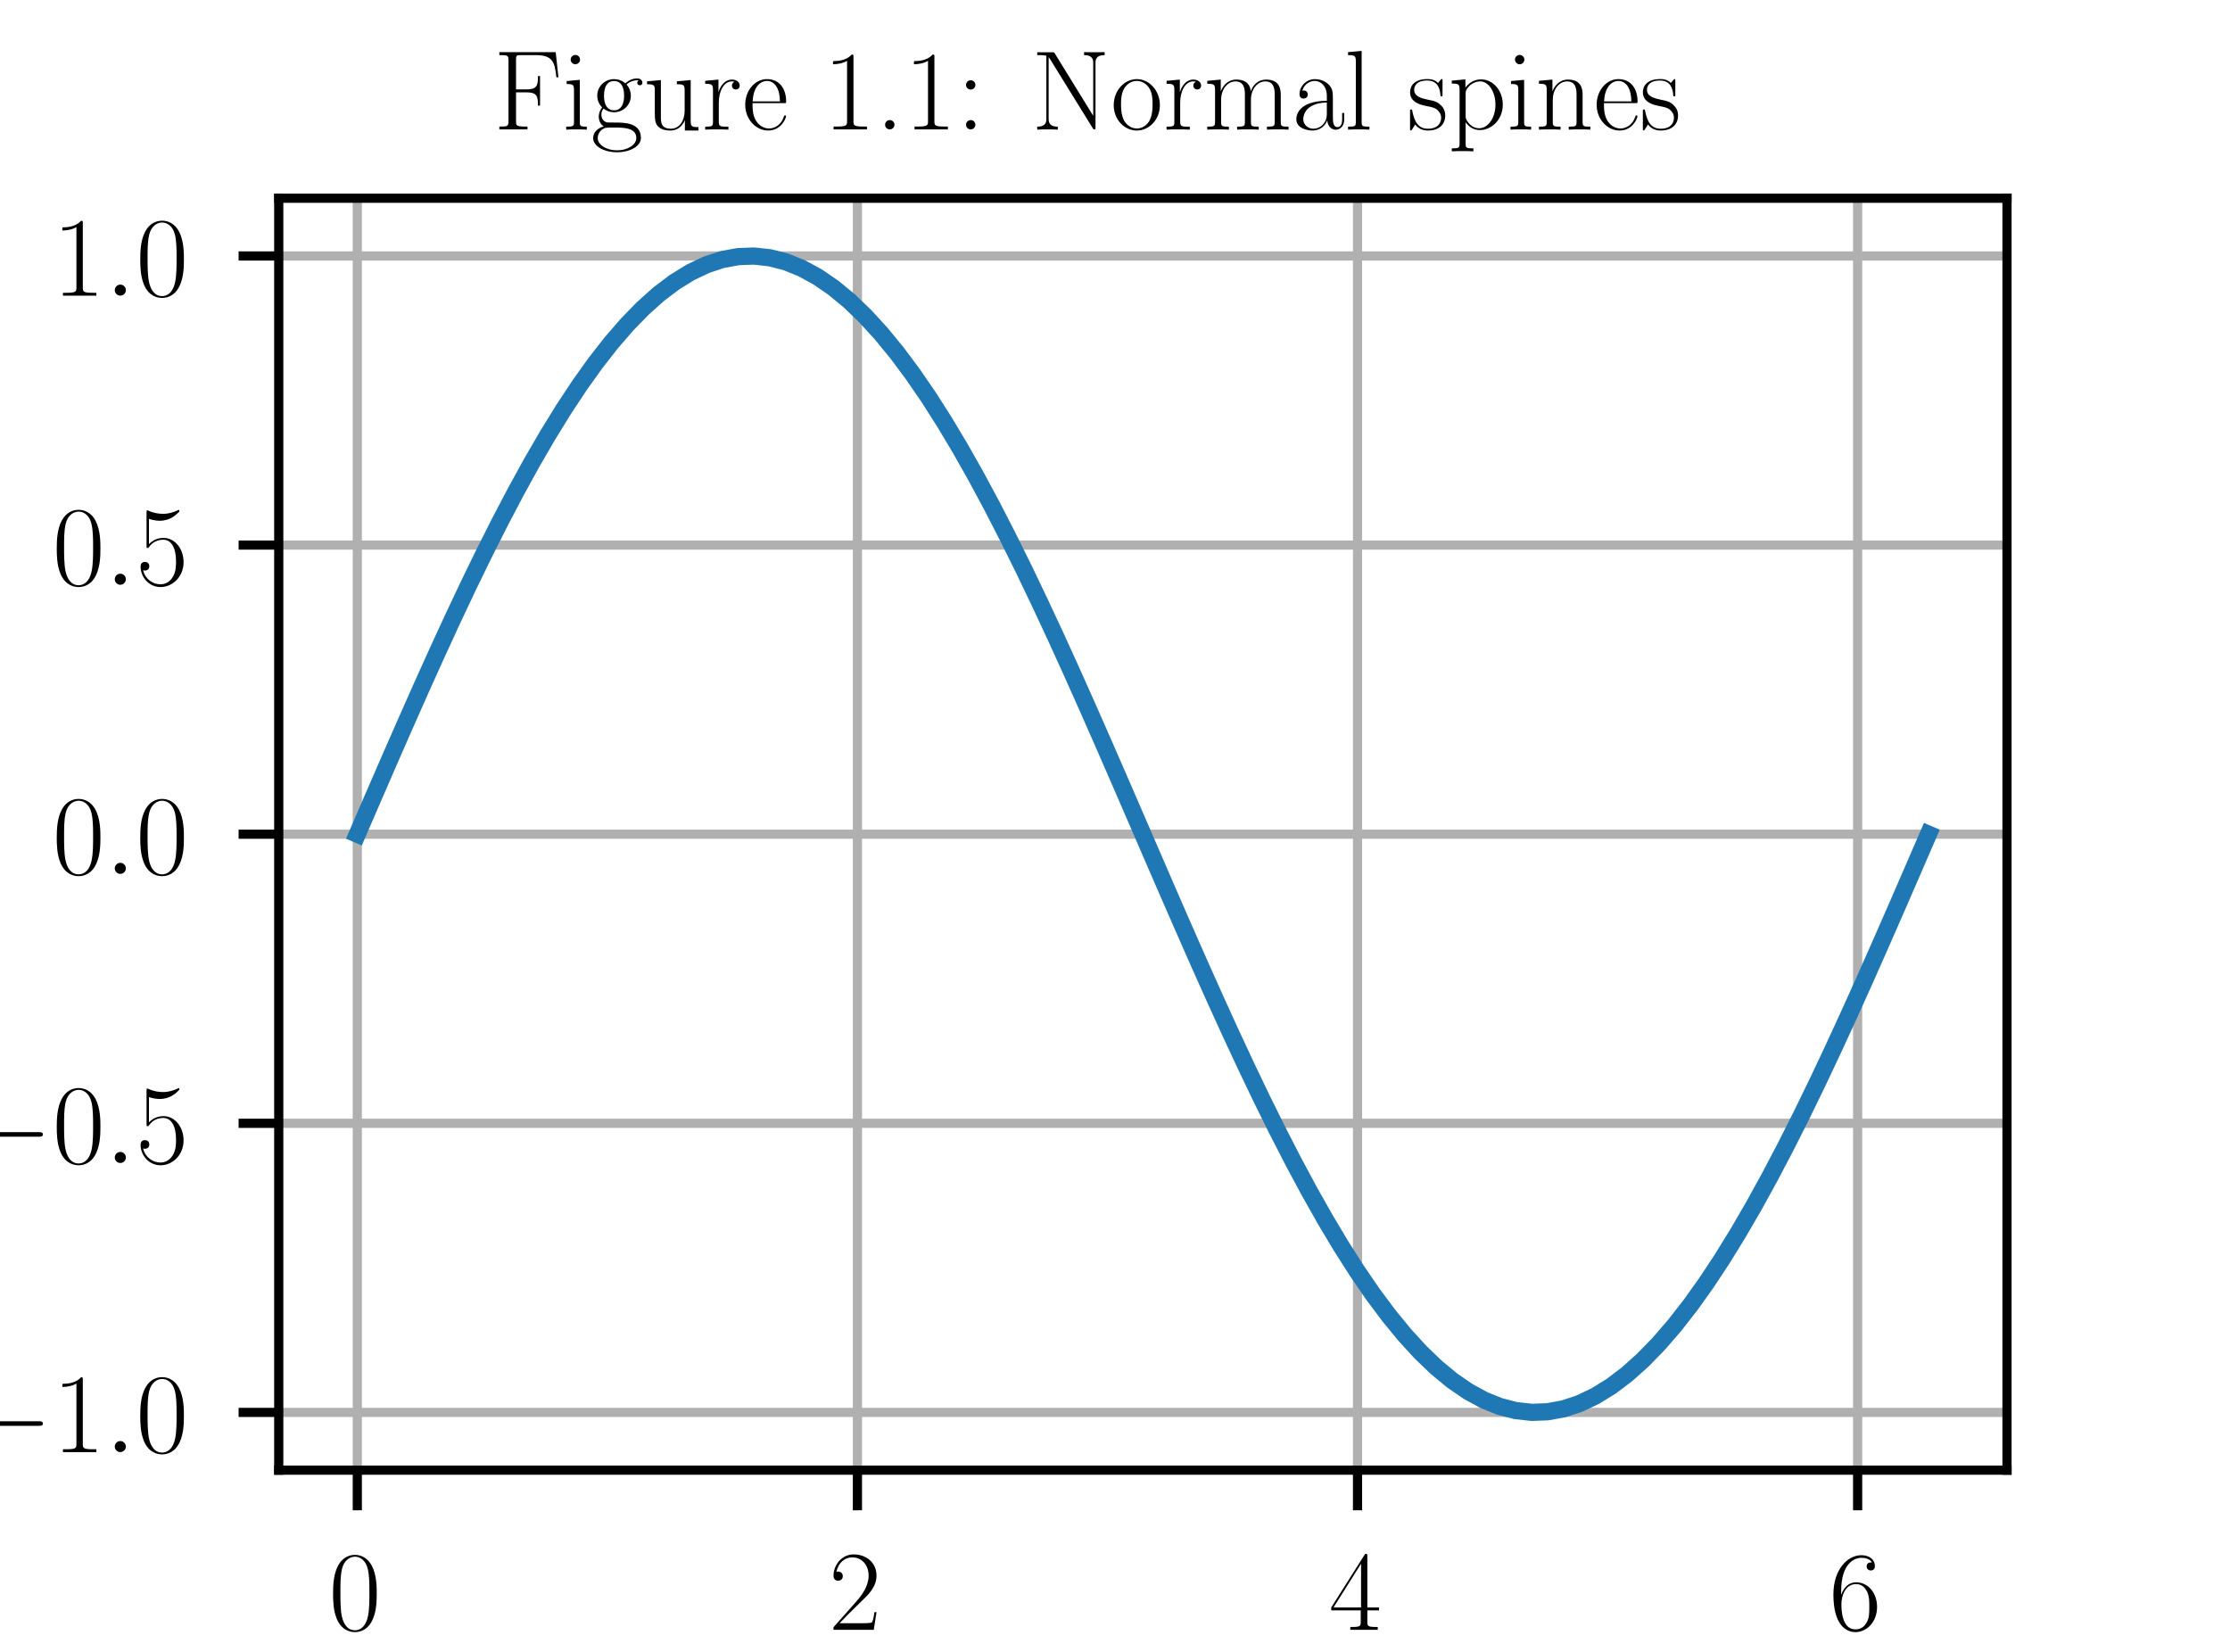
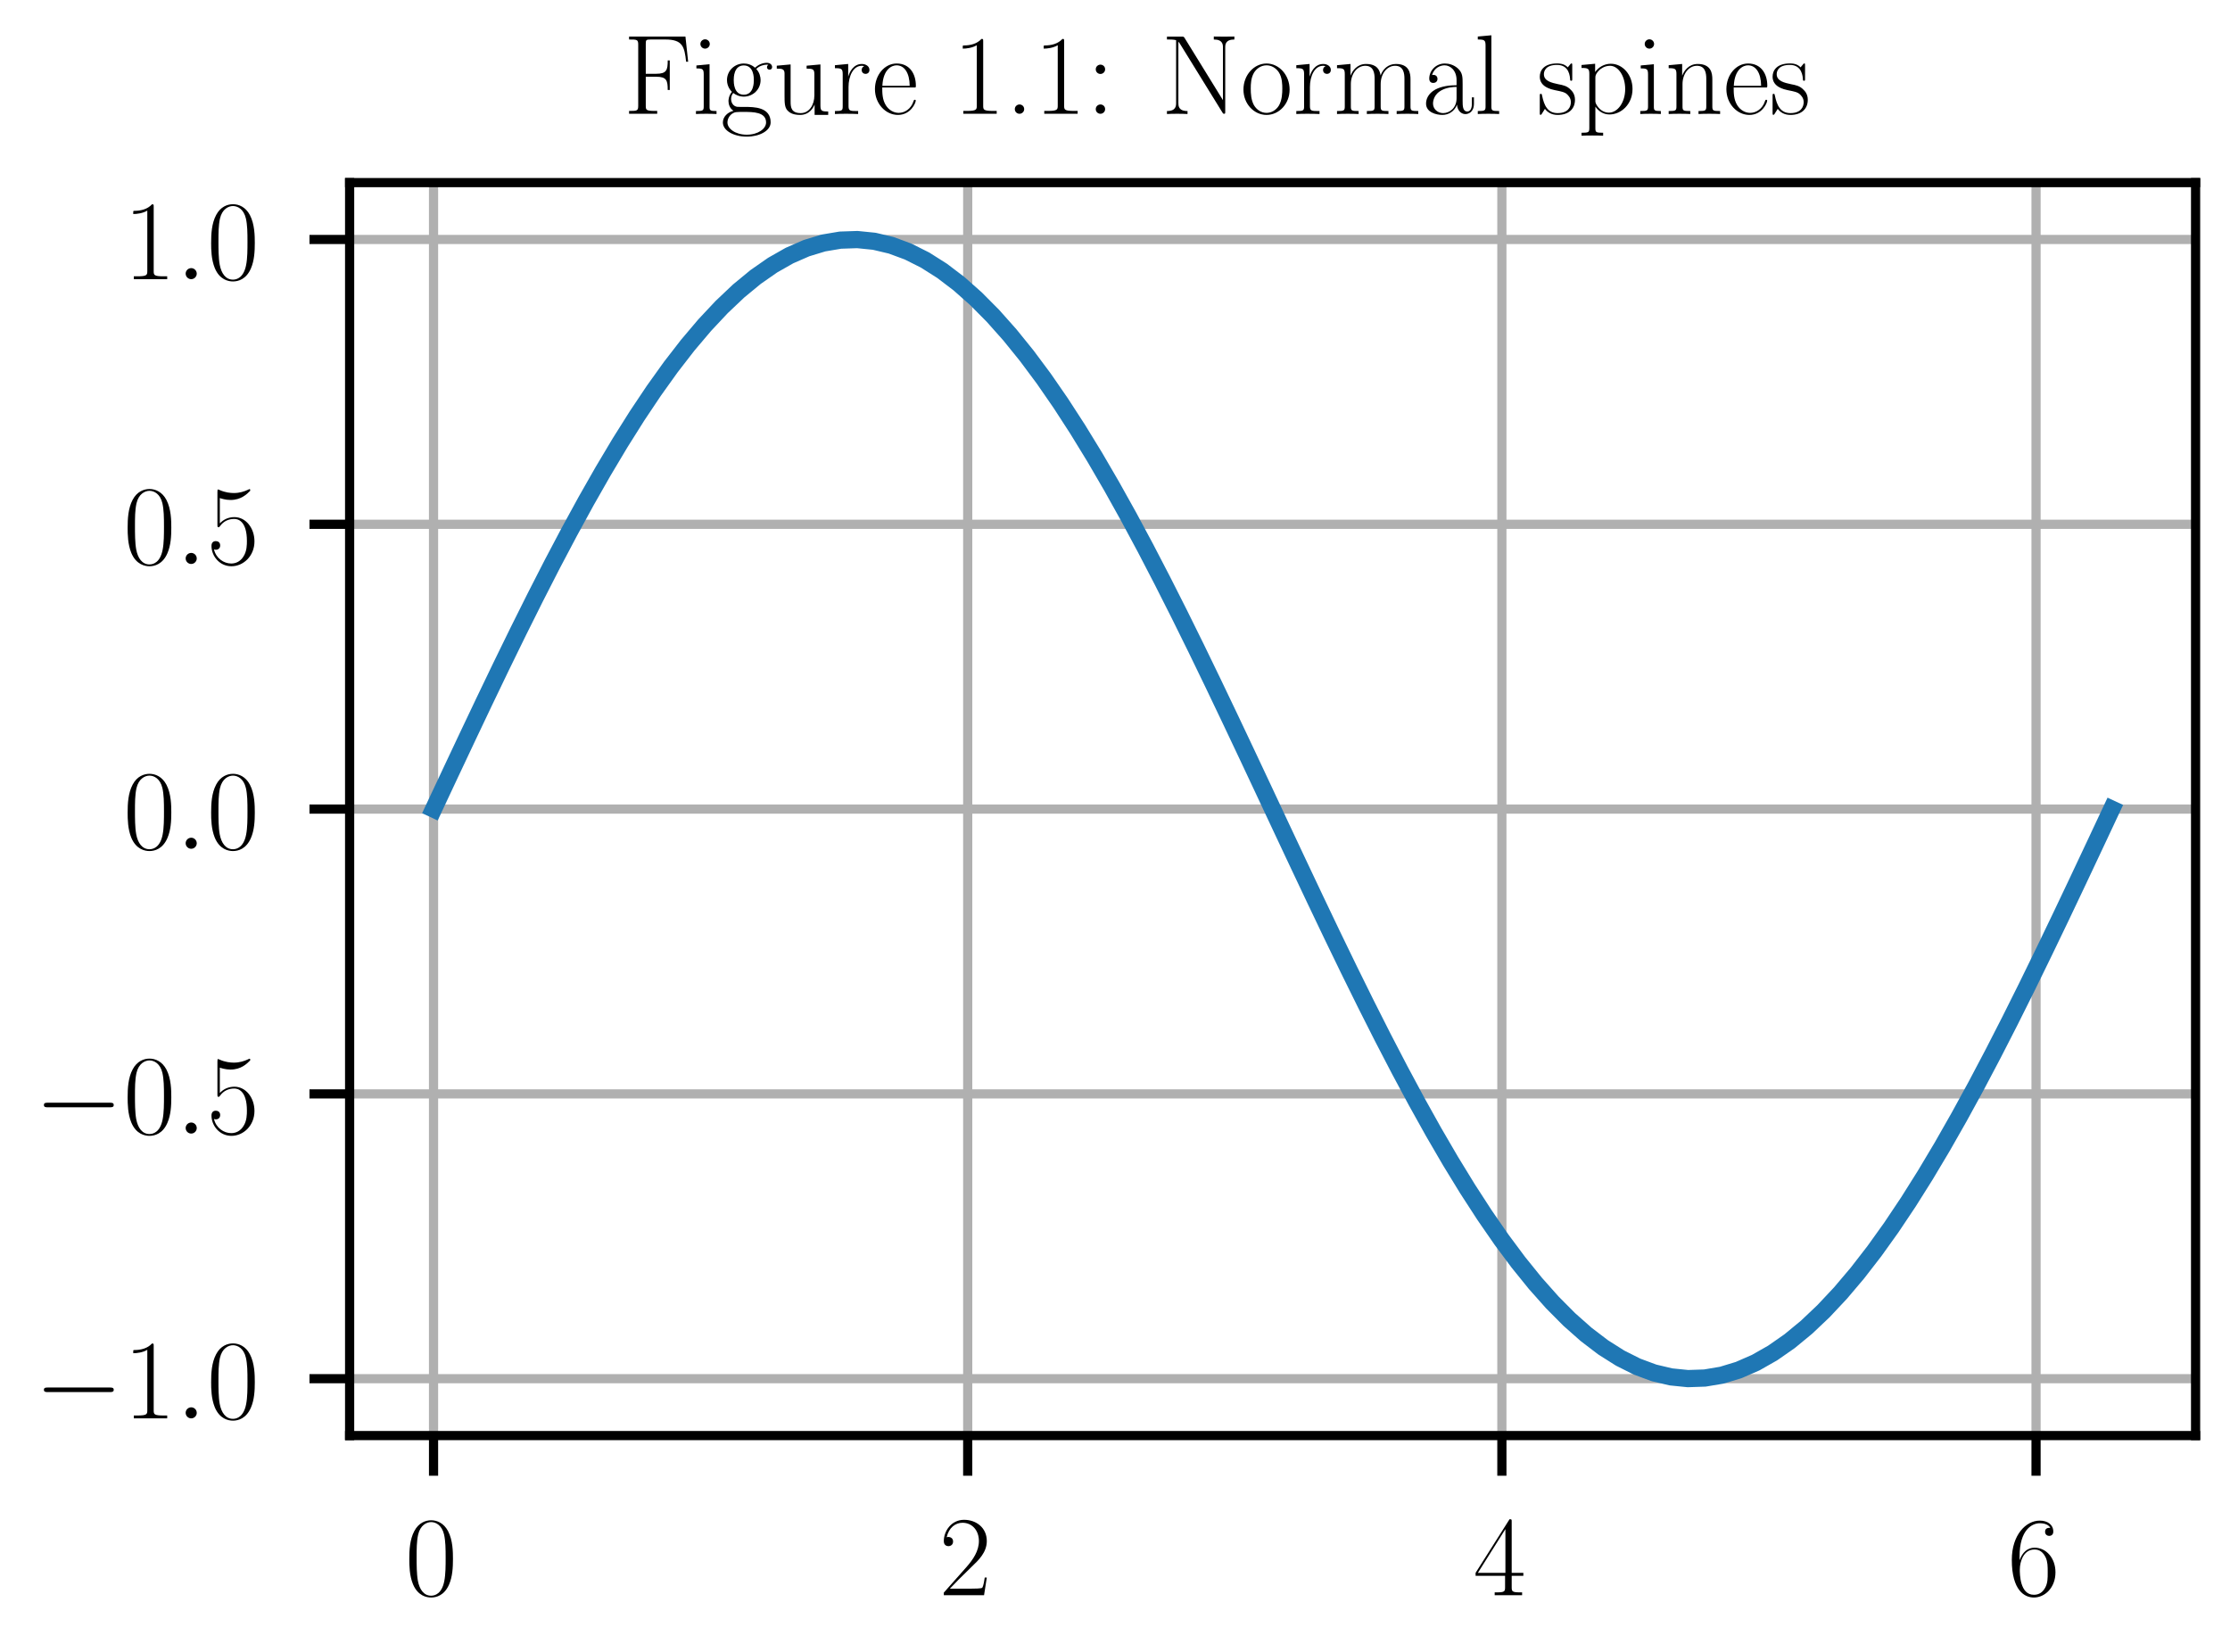
<svg xmlns="http://www.w3.org/2000/svg" xmlns:xlink="http://www.w3.org/1999/xlink" width="194.4pt" height="144pt" viewBox="0 0 194.4 144" version="1.1">
  <defs>
    <style type="text/css">*{stroke-linejoin: round; stroke-linecap: butt}</style>
  </defs>
  <g id="figure_1">
    <g id="patch_1">
      <path d="M 0 144  L 194.4 144  L 194.4 0  L 0 0  L 0 144  z " style="fill: none" />
    </g>
    <g id="axes_1">
      <g id="patch_2">
-         <path d="M 24.3 128.16  L 174.96 128.16  L 174.96 17.28  L 24.3 17.28  L 24.3 128.16  z " style="fill: none" />
+         <path d="M 30.479 125.144  L 191.4 125.144  L 191.4 15.919  L 30.479 15.919  L 30.479 125.144  z " style="fill: none" />
      </g>
      <g id="matplotlib.axis_1">
        <g id="xtick_1">
          <g id="line2d_1">
-             <path d="M 31.148 128.16  L 31.148 17.28  " clip-path="url(#p485b50640a)" style="fill: none; stroke: #b0b0b0; stroke-width: 0.8; stroke-linecap: square" />
+             <path d="M 37.794 125.144  L 37.794 15.919  " clip-path="url(#pd9f9a214c6)" style="fill: none; stroke: #b0b0b0; stroke-width: 0.8; stroke-linecap: square" />
          </g>
          <g id="line2d_2">
            <defs>
-               <path id="mc72efa0bb1" d="M 0 0  L 0 3.5  " style="stroke: #000000; stroke-width: 0.8" />
+               <path id="mf5514d18e9" d="M 0 0  L 0 3.5  " style="stroke: #000000; stroke-width: 0.8" />
            </defs>
            <g>
-               <use xlink:href="#mc72efa0bb1" x="31.148" y="128.16" style="stroke: #000000; stroke-width: 0.8" />
+               <use xlink:href="#mf5514d18e9" x="37.794" y="125.144" style="stroke: #000000; stroke-width: 0.8" />
            </g>
          </g>
          <g id="text_1">
-             <g transform="translate(28.65751 142.0785) scale(0.1 -0.1)">
+             <g transform="translate(35.30297 139.0626) scale(0.1 -0.1)">
              <defs>
                <path id="CMR17-30" d="M 2688 2025  C 2688 2416 2682 3080 2413 3591  C 2176 4039 1798 4198 1466 4198  C 1158 4198 768 4058 525 3597  C 269 3118 243 2524 243 2025  C 243 1661 250 1106 448 619  C 723 -39 1216 -128 1466 -128  C 1760 -128 2208 -7 2470 600  C 2662 1042 2688 1559 2688 2025  z M 1466 -26  C 1056 -26 813 325 723 812  C 653 1188 653 1738 653 2096  C 653 2588 653 2997 736 3387  C 858 3929 1216 4096 1466 4096  C 1728 4096 2067 3923 2189 3400  C 2272 3036 2278 2607 2278 2096  C 2278 1680 2278 1169 2202 792  C 2067 95 1690 -26 1466 -26  z " transform="scale(0.015625)" />
              </defs>
              <use xlink:href="#CMR17-30" transform="scale(0.996264)" />
            </g>
          </g>
        </g>
        <g id="xtick_2">
          <g id="line2d_3">
-             <path d="M 74.745 128.16  L 74.745 17.28  " clip-path="url(#p485b50640a)" style="fill: none; stroke: #b0b0b0; stroke-width: 0.8; stroke-linecap: square" />
+             <path d="M 84.36 125.144  L 84.36 15.919  " clip-path="url(#pd9f9a214c6)" style="fill: none; stroke: #b0b0b0; stroke-width: 0.8; stroke-linecap: square" />
          </g>
          <g id="line2d_4">
            <g>
-               <use xlink:href="#mc72efa0bb1" x="74.745" y="128.16" style="stroke: #000000; stroke-width: 0.8" />
+               <use xlink:href="#mf5514d18e9" x="84.36" y="125.144" style="stroke: #000000; stroke-width: 0.8" />
            </g>
          </g>
          <g id="text_2">
-             <g transform="translate(72.25439 142.0785) scale(0.1 -0.1)">
+             <g transform="translate(81.86902 139.0626) scale(0.1 -0.1)">
              <defs>
                <path id="CMR17-32" d="M 2669 989  L 2554 989  C 2490 536 2438 459 2413 420  C 2381 369 1920 369 1830 369  L 602 369  C 832 619 1280 1072 1824 1597  C 2214 1967 2669 2402 2669 3035  C 2669 3790 2067 4224 1395 4224  C 691 4224 262 3604 262 3030  C 262 2780 448 2748 525 2748  C 589 2748 781 2787 781 3010  C 781 3207 614 3264 525 3264  C 486 3264 448 3258 422 3245  C 544 3790 915 4058 1306 4058  C 1862 4058 2227 3617 2227 3035  C 2227 2479 1901 2000 1536 1584  L 262 146  L 262 0  L 2515 0  L 2669 989  z " transform="scale(0.015625)" />
              </defs>
              <use xlink:href="#CMR17-32" transform="scale(0.996264)" />
            </g>
          </g>
        </g>
        <g id="xtick_3">
          <g id="line2d_5">
-             <path d="M 118.342 128.16  L 118.342 17.28  " clip-path="url(#p485b50640a)" style="fill: none; stroke: #b0b0b0; stroke-width: 0.8; stroke-linecap: square" />
+             <path d="M 130.926 125.144  L 130.926 15.919  " clip-path="url(#pd9f9a214c6)" style="fill: none; stroke: #b0b0b0; stroke-width: 0.8; stroke-linecap: square" />
          </g>
          <g id="line2d_6">
            <g>
-               <use xlink:href="#mc72efa0bb1" x="118.342" y="128.16" style="stroke: #000000; stroke-width: 0.8" />
+               <use xlink:href="#mf5514d18e9" x="130.926" y="125.144" style="stroke: #000000; stroke-width: 0.8" />
            </g>
          </g>
          <g id="text_3">
-             <g transform="translate(115.8513 142.0785) scale(0.1 -0.1)">
+             <g transform="translate(128.4351 139.0626) scale(0.1 -0.1)">
              <defs>
                <path id="CMR17-34" d="M 2150 4122  C 2150 4256 2144 4256 2029 4256  L 128 1254  L 128 1088  L 1779 1088  L 1779 457  C 1779 224 1766 160 1318 160  L 1197 160  L 1197 0  C 1402 0 1747 0 1965 0  C 2182 0 2528 0 2733 0  L 2733 160  L 2611 160  C 2163 160 2150 224 2150 457  L 2150 1088  L 2803 1088  L 2803 1254  L 2150 1254  L 2150 4122  z M 1798 3703  L 1798 1254  L 256 1254  L 1798 3703  z " transform="scale(0.015625)" />
              </defs>
              <use xlink:href="#CMR17-34" transform="scale(0.996264)" />
            </g>
          </g>
        </g>
        <g id="xtick_4">
          <g id="line2d_7">
-             <path d="M 161.939 128.16  L 161.939 17.28  " clip-path="url(#p485b50640a)" style="fill: none; stroke: #b0b0b0; stroke-width: 0.8; stroke-linecap: square" />
+             <path d="M 177.492 125.144  L 177.492 15.919  " clip-path="url(#pd9f9a214c6)" style="fill: none; stroke: #b0b0b0; stroke-width: 0.8; stroke-linecap: square" />
          </g>
          <g id="line2d_8">
            <g>
-               <use xlink:href="#mc72efa0bb1" x="161.939" y="128.16" style="stroke: #000000; stroke-width: 0.8" />
+               <use xlink:href="#mf5514d18e9" x="177.492" y="125.144" style="stroke: #000000; stroke-width: 0.8" />
            </g>
          </g>
          <g id="text_4">
-             <g transform="translate(159.4482 142.0785) scale(0.1 -0.1)">
+             <g transform="translate(175.0011 139.0626) scale(0.1 -0.1)">
              <defs>
                <path id="CMR17-36" d="M 678 2176  C 678 3690 1395 4032 1811 4032  C 1946 4032 2272 4009 2400 3776  C 2298 3776 2106 3776 2106 3553  C 2106 3381 2246 3323 2336 3323  C 2394 3323 2566 3348 2566 3560  C 2566 3954 2246 4179 1805 4179  C 1043 4179 243 3390 243 1984  C 243 253 966 -128 1478 -128  C 2099 -128 2688 427 2688 1283  C 2688 2081 2170 2662 1517 2662  C 1126 2662 838 2407 678 1960  L 678 2176  z M 1478 25  C 691 25 691 1200 691 1436  C 691 1896 909 2560 1504 2560  C 1613 2560 1926 2560 2138 2120  C 2253 1870 2253 1609 2253 1289  C 2253 944 2253 690 2118 434  C 1978 171 1773 25 1478 25  z " transform="scale(0.015625)" />
              </defs>
              <use xlink:href="#CMR17-36" transform="scale(0.996264)" />
            </g>
          </g>
        </g>
      </g>
      <g id="matplotlib.axis_2">
        <g id="ytick_1">
          <g id="line2d_9">
-             <path d="M 24.3 123.126  L 174.96 123.126  " clip-path="url(#p485b50640a)" style="fill: none; stroke: #b0b0b0; stroke-width: 0.8; stroke-linecap: square" />
+             <path d="M 30.479 120.186  L 191.4 120.186  " clip-path="url(#pd9f9a214c6)" style="fill: none; stroke: #b0b0b0; stroke-width: 0.8; stroke-linecap: square" />
          </g>
          <g id="line2d_10">
            <defs>
-               <path id="m98f9ced920" d="M 0 0  L -3.5 0  " style="stroke: #000000; stroke-width: 0.8" />
+               <path id="m28e5a4634f" d="M 0 0  L -3.5 0  " style="stroke: #000000; stroke-width: 0.8" />
            </defs>
            <g>
-               <use xlink:href="#m98f9ced920" x="24.3" y="123.126" style="stroke: #000000; stroke-width: 0.8" />
+               <use xlink:href="#m28e5a4634f" x="30.479" y="120.186" style="stroke: #000000; stroke-width: 0.8" />
            </g>
          </g>
          <g id="text_5">
-             <g transform="translate(-3.178823 126.5856) scale(0.1 -0.1)">
+             <g transform="translate(3.00024 123.6448) scale(0.1 -0.1)">
              <defs>
                <path id="CMSY10-0" d="M 4218 1472  C 4326 1472 4442 1472 4442 1600  C 4442 1728 4326 1728 4218 1728  L 755 1728  C 646 1728 531 1728 531 1600  C 531 1472 646 1472 755 1472  L 4218 1472  z " transform="scale(0.015625)" />
                <path id="CMR17-31" d="M 1702 4058  C 1702 4192 1696 4192 1606 4192  C 1357 3916 979 3827 621 3827  C 602 3827 570 3827 563 3808  C 557 3795 557 3782 557 3648  C 755 3648 1088 3686 1344 3839  L 1344 461  C 1344 236 1331 160 781 160  L 589 160  L 589 0  C 896 0 1216 0 1523 0  C 1830 0 2150 0 2458 0  L 2458 160  L 2266 160  C 1715 160 1702 230 1702 458  L 1702 4058  z " transform="scale(0.015625)" />
                <path id="CMMI12-3a" d="M 1178 307  C 1178 492 1024 619 870 619  C 685 619 557 466 557 313  C 557 128 710 0 864 0  C 1050 0 1178 153 1178 307  z " transform="scale(0.015625)" />
              </defs>
              <use xlink:href="#CMSY10-0" transform="scale(0.996264)" />
              <use xlink:href="#CMR17-31" transform="translate(77.48747 0) scale(0.996264)" />
              <use xlink:href="#CMMI12-3a" transform="translate(123.1779 0) scale(0.996264)" />
              <use xlink:href="#CMR17-30" transform="translate(150.2751 0) scale(0.996264)" />
            </g>
          </g>
        </g>
        <g id="ytick_2">
          <g id="line2d_11">
-             <path d="M 24.3 97.923  L 174.96 97.923  " clip-path="url(#p485b50640a)" style="fill: none; stroke: #b0b0b0; stroke-width: 0.8; stroke-linecap: square" />
+             <path d="M 30.479 95.358  L 191.4 95.358  " clip-path="url(#pd9f9a214c6)" style="fill: none; stroke: #b0b0b0; stroke-width: 0.8; stroke-linecap: square" />
          </g>
          <g id="line2d_12">
            <g>
-               <use xlink:href="#m98f9ced920" x="24.3" y="97.923" style="stroke: #000000; stroke-width: 0.8" />
+               <use xlink:href="#m28e5a4634f" x="30.479" y="95.358" style="stroke: #000000; stroke-width: 0.8" />
            </g>
          </g>
          <g id="text_6">
-             <g transform="translate(-3.178823 101.3824) scale(0.1 -0.1)">
+             <g transform="translate(3.00024 98.81773) scale(0.1 -0.1)">
              <defs>
                <path id="CMR17-35" d="M 730 3692  C 794 3666 1056 3584 1325 3584  C 1920 3584 2246 3911 2432 4100  C 2432 4157 2432 4192 2394 4192  C 2387 4192 2374 4192 2323 4163  C 2099 4058 1837 3973 1517 3973  C 1325 3973 1037 3999 723 4139  C 653 4171 640 4171 634 4171  C 602 4171 595 4164 595 4037  L 595 2203  C 595 2089 595 2057 659 2057  C 691 2057 704 2070 736 2114  C 941 2401 1222 2522 1542 2522  C 1766 2522 2246 2382 2246 1289  C 2246 1085 2246 715 2054 421  C 1894 159 1645 25 1370 25  C 947 25 518 320 403 814  C 429 807 480 795 506 795  C 589 795 749 840 749 1038  C 749 1210 627 1280 506 1280  C 358 1280 262 1190 262 1011  C 262 454 704 -128 1382 -128  C 2042 -128 2669 440 2669 1264  C 2669 2030 2170 2624 1549 2624  C 1222 2624 947 2503 730 2274  L 730 3692  z " transform="scale(0.015625)" />
              </defs>
              <use xlink:href="#CMSY10-0" transform="scale(0.996264)" />
              <use xlink:href="#CMR17-30" transform="translate(77.48747 0) scale(0.996264)" />
              <use xlink:href="#CMMI12-3a" transform="translate(123.1779 0) scale(0.996264)" />
              <use xlink:href="#CMR17-35" transform="translate(150.2751 0) scale(0.996264)" />
            </g>
          </g>
        </g>
        <g id="ytick_3">
          <g id="line2d_13">
-             <path d="M 24.3 72.72  L 174.96 72.72  " clip-path="url(#p485b50640a)" style="fill: none; stroke: #b0b0b0; stroke-width: 0.8; stroke-linecap: square" />
+             <path d="M 30.479 70.531  L 191.4 70.531  " clip-path="url(#pd9f9a214c6)" style="fill: none; stroke: #b0b0b0; stroke-width: 0.8; stroke-linecap: square" />
          </g>
          <g id="line2d_14">
            <g>
-               <use xlink:href="#m98f9ced920" x="24.3" y="72.72" style="stroke: #000000; stroke-width: 0.8" />
+               <use xlink:href="#m28e5a4634f" x="30.479" y="70.531" style="stroke: #000000; stroke-width: 0.8" />
            </g>
          </g>
          <g id="text_7">
-             <g transform="translate(4.569921 76.17925) scale(0.1 -0.1)">
+             <g transform="translate(10.74898 73.99066) scale(0.1 -0.1)">
              <use xlink:href="#CMR17-30" transform="scale(0.996264)" />
              <use xlink:href="#CMMI12-3a" transform="translate(45.69048 0) scale(0.996264)" />
              <use xlink:href="#CMR17-30" transform="translate(72.78765 0) scale(0.996264)" />
            </g>
          </g>
        </g>
        <g id="ytick_4">
          <g id="line2d_15">
-             <path d="M 24.3 47.517  L 174.96 47.517  " clip-path="url(#p485b50640a)" style="fill: none; stroke: #b0b0b0; stroke-width: 0.8; stroke-linecap: square" />
+             <path d="M 30.479 45.704  L 191.4 45.704  " clip-path="url(#pd9f9a214c6)" style="fill: none; stroke: #b0b0b0; stroke-width: 0.8; stroke-linecap: square" />
          </g>
          <g id="line2d_16">
            <g>
-               <use xlink:href="#m98f9ced920" x="24.3" y="47.517" style="stroke: #000000; stroke-width: 0.8" />
+               <use xlink:href="#m28e5a4634f" x="30.479" y="45.704" style="stroke: #000000; stroke-width: 0.8" />
            </g>
          </g>
          <g id="text_8">
-             <g transform="translate(4.569921 50.97608) scale(0.1 -0.1)">
+             <g transform="translate(10.74898 49.16359) scale(0.1 -0.1)">
              <use xlink:href="#CMR17-30" transform="scale(0.996264)" />
              <use xlink:href="#CMMI12-3a" transform="translate(45.69048 0) scale(0.996264)" />
              <use xlink:href="#CMR17-35" transform="translate(72.78765 0) scale(0.996264)" />
            </g>
          </g>
        </g>
        <g id="ytick_5">
          <g id="line2d_17">
-             <path d="M 24.3 22.314  L 174.96 22.314  " clip-path="url(#p485b50640a)" style="fill: none; stroke: #b0b0b0; stroke-width: 0.8; stroke-linecap: square" />
+             <path d="M 30.479 20.877  L 191.4 20.877  " clip-path="url(#pd9f9a214c6)" style="fill: none; stroke: #b0b0b0; stroke-width: 0.8; stroke-linecap: square" />
          </g>
          <g id="line2d_18">
            <g>
-               <use xlink:href="#m98f9ced920" x="24.3" y="22.314" style="stroke: #000000; stroke-width: 0.8" />
+               <use xlink:href="#m28e5a4634f" x="30.479" y="20.877" style="stroke: #000000; stroke-width: 0.8" />
            </g>
          </g>
          <g id="text_9">
-             <g transform="translate(4.569921 25.7729) scale(0.1 -0.1)">
+             <g transform="translate(10.74898 24.33653) scale(0.1 -0.1)">
              <use xlink:href="#CMR17-31" transform="scale(0.996264)" />
              <use xlink:href="#CMMI12-3a" transform="translate(45.69048 0) scale(0.996264)" />
              <use xlink:href="#CMR17-30" transform="translate(72.78765 0) scale(0.996264)" />
            </g>
          </g>
        </g>
      </g>
      <g id="line2d_19">
-         <path d="M 31.148 72.72  L 32.532 69.523  L 33.915 66.339  L 35.299 63.181  L 36.682 60.061  L 38.066 56.992  L 39.449 53.986  L 40.832 51.056  L 42.216 48.213  L 43.599 45.468  L 44.983 42.834  L 46.366 40.319  L 47.75 37.936  L 49.133 35.692  L 50.517 33.597  L 51.9 31.66  L 53.284 29.888  L 54.667 28.289  L 56.051 26.869  L 57.434 25.633  L 58.818 24.587  L 60.201 23.735  L 61.585 23.079  L 62.968 22.624  L 64.351 22.371  L 65.735 22.32  L 67.118 22.472  L 68.502 22.827  L 69.885 23.382  L 71.269 24.136  L 72.652 25.086  L 74.036 26.227  L 75.419 27.556  L 76.803 29.067  L 78.186 30.753  L 79.57 32.609  L 80.953 34.625  L 82.337 36.796  L 83.72 39.111  L 85.104 41.561  L 86.487 44.137  L 87.87 46.827  L 89.254 49.622  L 90.637 52.511  L 92.021 55.48  L 93.404 58.519  L 94.788 61.615  L 96.171 64.756  L 97.555 67.929  L 98.938 71.121  L 100.322 74.319  L 101.705 77.511  L 103.089 80.684  L 104.472 83.825  L 105.856 86.921  L 107.239 89.96  L 108.623 92.929  L 110.006 95.818  L 111.39 98.613  L 112.773 101.303  L 114.156 103.879  L 115.54 106.329  L 116.923 108.644  L 118.307 110.815  L 119.69 112.831  L 121.074 114.687  L 122.457 116.373  L 123.841 117.884  L 125.224 119.213  L 126.608 120.354  L 127.991 121.304  L 129.375 122.058  L 130.758 122.613  L 132.142 122.968  L 133.525 123.12  L 134.909 123.069  L 136.292 122.816  L 137.675 122.361  L 139.059 121.705  L 140.442 120.853  L 141.826 119.807  L 143.209 118.571  L 144.593 117.151  L 145.976 115.552  L 147.36 113.78  L 148.743 111.843  L 150.127 109.748  L 151.51 107.504  L 152.894 105.121  L 154.277 102.606  L 155.661 99.972  L 157.044 97.227  L 158.428 94.384  L 159.811 91.454  L 161.194 88.448  L 162.578 85.379  L 163.961 82.259  L 165.345 79.101  L 166.728 75.917  L 168.112 72.72  " clip-path="url(#p485b50640a)" style="fill: none; stroke: #1f77b4; stroke-width: 1.5; stroke-linecap: square" />
+         <path d="M 37.794 70.531  L 39.271 67.382  L 40.749 64.246  L 42.227 61.134  L 43.704 58.061  L 45.182 55.038  L 46.66 52.077  L 48.137 49.19  L 49.615 46.39  L 51.093 43.686  L 52.571 41.091  L 54.048 38.614  L 55.526 36.266  L 57.004 34.056  L 58.481 31.993  L 59.959 30.084  L 61.437 28.339  L 62.914 26.764  L 64.392 25.364  L 65.87 24.147  L 67.347 23.117  L 68.825 22.277  L 70.303 21.632  L 71.781 21.183  L 73.258 20.934  L 74.736 20.884  L 76.214 21.033  L 77.691 21.383  L 79.169 21.93  L 80.647 22.673  L 82.124 23.608  L 83.602 24.733  L 85.08 26.042  L 86.557 27.53  L 88.035 29.191  L 89.513 31.019  L 90.991 33.005  L 92.468 35.143  L 93.946 37.424  L 95.424 39.837  L 96.901 42.375  L 98.379 45.025  L 99.857 47.779  L 101.334 50.624  L 102.812 53.549  L 104.29 56.542  L 105.767 59.592  L 107.245 62.686  L 108.723 65.811  L 110.201 68.956  L 111.678 72.107  L 113.156 75.251  L 114.634 78.377  L 116.111 81.471  L 117.589 84.521  L 119.067 87.514  L 120.544 90.439  L 122.022 93.284  L 123.5 96.038  L 124.977 98.688  L 126.455 101.226  L 127.933 103.639  L 129.411 105.92  L 130.888 108.058  L 132.366 110.044  L 133.844 111.872  L 135.321 113.533  L 136.799 115.021  L 138.277 116.33  L 139.754 117.455  L 141.232 118.39  L 142.71 119.133  L 144.187 119.68  L 145.665 120.029  L 147.143 120.179  L 148.621 120.129  L 150.098 119.88  L 151.576 119.431  L 153.054 118.786  L 154.531 117.946  L 156.009 116.916  L 157.487 115.698  L 158.964 114.299  L 160.442 112.724  L 161.92 110.978  L 163.397 109.07  L 164.875 107.007  L 166.353 104.797  L 167.831 102.448  L 169.308 99.972  L 170.786 97.376  L 172.264 94.673  L 173.741 91.873  L 175.219 88.986  L 176.697 86.025  L 178.174 83.002  L 179.652 79.929  L 181.13 76.817  L 182.607 73.681  L 184.085 70.531  " clip-path="url(#pd9f9a214c6)" style="fill: none; stroke: #1f77b4; stroke-width: 1.5; stroke-linecap: square" />
      </g>
      <g id="patch_3">
-         <path d="M 24.3 128.16  L 24.3 17.28  " style="fill: none; stroke: #000000; stroke-width: 0.8; stroke-linejoin: miter; stroke-linecap: square" />
+         <path d="M 30.479 125.144  L 30.479 15.919  " style="fill: none; stroke: #000000; stroke-width: 0.8; stroke-linejoin: miter; stroke-linecap: square" />
      </g>
      <g id="patch_4">
-         <path d="M 174.96 128.16  L 174.96 17.28  " style="fill: none; stroke: #000000; stroke-width: 0.8; stroke-linejoin: miter; stroke-linecap: square" />
+         <path d="M 191.4 125.144  L 191.4 15.919  " style="fill: none; stroke: #000000; stroke-width: 0.8; stroke-linejoin: miter; stroke-linecap: square" />
      </g>
      <g id="patch_5">
-         <path d="M 24.3 128.16  L 174.96 128.16  " style="fill: none; stroke: #000000; stroke-width: 0.8; stroke-linejoin: miter; stroke-linecap: square" />
+         <path d="M 30.479 125.144  L 191.4 125.144  " style="fill: none; stroke: #000000; stroke-width: 0.8; stroke-linejoin: miter; stroke-linecap: square" />
      </g>
      <g id="patch_6">
-         <path d="M 24.3 17.28  L 174.96 17.28  " style="fill: none; stroke: #000000; stroke-width: 0.8; stroke-linejoin: miter; stroke-linecap: square" />
+         <path d="M 30.479 15.919  L 191.4 15.919  " style="fill: none; stroke: #000000; stroke-width: 0.8; stroke-linejoin: miter; stroke-linecap: square" />
      </g>
      <g id="text_10">
-         <g transform="translate(43.02272 11.28) scale(0.1 -0.1)">
+         <g transform="translate(54.33213 9.918738) scale(0.1 -0.1)">
          <defs>
            <path id="CMR17-46" d="M 3482 4325  L 326 4325  L 326 4160  C 768 4160 838 4160 838 3874  L 838 446  C 838 160 768 160 326 160  L 326 0  C 512 0 870 0 1069 0  C 1331 0 1638 0 1901 0  L 1901 160  L 1760 160  C 1274 160 1261 223 1261 452  L 1261 2075  L 1837 2075  C 2432 2075 2490 1865 2490 1332  L 2605 1332  L 2605 2987  L 2490 2987  C 2490 2450 2432 2240 1837 2240  L 1261 2240  L 1261 3911  C 1261 4128 1274 4160 1530 4160  L 2355 4160  C 3322 4160 3430 3765 3520 2916  L 3635 2916  L 3482 4325  z " transform="scale(0.015625)" />
            <path id="CMR17-69" d="M 992 3909  C 992 4049 877 4170 730 4170  C 589 4170 467 4056 467 3909  C 467 3769 582 3648 730 3648  C 870 3648 992 3763 992 3909  z M 243 2706  L 243 2541  C 602 2541 653 2502 653 2197  L 653 427  C 653 184 627 153 218 153  L 218 -13  C 371 0 646 0 806 0  C 960 0 1222 0 1370 -13  L 1370 153  C 992 153 979 191 979 420  L 979 2776  L 243 2706  z " transform="scale(0.015625)" />
            <path id="CMR17-67" d="M 710 1164  C 832 1068 1043 960 1299 960  C 1805 960 2240 1357 2240 1888  C 2240 2054 2189 2310 1997 2509  C 2176 2692 2438 2752 2586 2752  C 2611 2752 2650 2752 2682 2734  C 2656 2728 2598 2703 2598 2605  C 2598 2527 2656 2471 2739 2471  C 2835 2471 2886 2533 2886 2614  C 2886 2731 2790 2854 2586 2854  C 2330 2854 2106 2738 1926 2580  C 1734 2753 1504 2816 1299 2816  C 794 2816 358 2419 358 1888  C 358 1522 570 1292 634 1228  C 442 1004 442 743 442 711  C 442 545 506 302 723 168  C 390 85 128 -169 128 -486  C 128 -943 736 -1280 1466 -1280  C 2170 -1280 2803 -956 2803 -479  C 2803 384 1856 384 1363 384  C 1216 384 954 384 922 391  C 723 423 589 602 589 826  C 589 883 589 1024 710 1164  z M 1299 1068  C 736 1068 736 1760 736 1889  C 736 2016 736 2708 1299 2708  C 1862 2708 1862 2016 1862 1889  C 1862 1760 1862 1068 1299 1068  z M 1466 -1171  C 826 -1171 384 -835 384 -486  C 384 -289 493 -105 634 -4  C 794 104 858 104 1293 104  C 1818 104 2547 104 2547 -486  C 2547 -835 2106 -1171 1466 -1171  z " transform="scale(0.015625)" />
            <path id="CMR17-75" d="M 1882 2693  L 1882 2528  C 2259 2528 2317 2489 2317 2186  L 2317 1032  C 2317 500 2029 38 1555 38  C 1030 38 986 348 986 678  L 986 2763  L 211 2693  L 211 2528  C 467 2528 640 2528 646 2274  L 646 1058  C 646 633 646 361 813 183  C 896 101 1056 -64 1517 -64  C 2061 -64 2272 377 2323 506  L 2330 506  L 2330 -63  L 3091 -63  L 3091 128  C 2714 128 2656 166 2656 473  L 2656 2763  L 1882 2693  z " transform="scale(0.015625)" />
            <path id="CMR17-72" d="M 960 1497  C 960 2112 1222 2688 1702 2688  C 1747 2688 1792 2682 1837 2662  C 1837 2662 1696 2617 1696 2452  C 1696 2298 1818 2234 1914 2234  C 1990 2234 2131 2279 2131 2458  C 2131 2663 1926 2790 1709 2790  C 1222 2790 1011 2317 947 2093  L 941 2093  L 941 2790  L 198 2720  L 198 2554  C 576 2554 634 2515 634 2208  L 634 428  C 634 184 608 153 198 153  L 198 -13  C 352 0 646 0 813 0  C 998 0 1325 0 1498 -13  L 1498 153  C 1037 153 960 153 960 440  L 960 1497  z " transform="scale(0.015625)" />
            <path id="CMR17-65" d="M 2438 1472  C 2464 1498 2464 1511 2464 1576  C 2464 2238 2118 2816 1389 2816  C 710 2816 173 2169 173 1383  C 173 551 781 -64 1459 -64  C 2176 -64 2458 607 2458 740  C 2458 784 2419 784 2406 784  C 2362 784 2355 771 2330 696  C 2189 265 1837 51 1504 51  C 1229 51 954 203 781 480  C 582 803 582 1176 582 1472  L 2438 1472  z M 589 1568  C 634 2505 1126 2714 1382 2714  C 1818 2714 2112 2297 2118 1568  L 589 1568  z " transform="scale(0.015625)" />
            <path id="CMR17-2e" d="M 1062 261  C 1062 420 934 522 800 522  C 672 522 538 420 538 261  C 538 102 666 0 800 0  C 928 0 1062 102 1062 261  z " transform="scale(0.015625)" />
            <path id="CMR17-3a" d="M 1062 2491  C 1062 2650 934 2752 800 2752  C 672 2752 538 2650 538 2491  C 538 2332 666 2230 800 2230  C 928 2230 1062 2332 1062 2491  z M 1062 261  C 1062 420 934 522 800 522  C 672 522 538 420 538 261  C 538 102 666 0 800 0  C 928 0 1062 102 1062 261  z " transform="scale(0.015625)" />
            <path id="CMR17-4e" d="M 1312 4250  C 1267 4320 1261 4320 1139 4320  L 326 4320  L 326 4160  L 448 4160  C 704 4160 819 4129 838 4122  L 838 610  C 838 451 838 153 326 153  L 326 -13  C 474 0 742 0 902 0  C 1062 0 1331 0 1478 -13  L 1478 153  C 966 153 966 451 966 610  L 966 4033  C 1011 3995 1011 3982 1056 3919  L 3430 76  C 3475 0 3494 0 3526 0  C 3590 0 3590 19 3590 139  L 3590 3705  C 3590 3863 3590 4160 4102 4160  L 4102 4326  C 3955 4320 3686 4320 3526 4320  C 3366 4320 3098 4320 2950 4326  L 2950 4160  C 3462 4160 3462 3862 3462 3703  L 3462 763  L 1312 4250  z " transform="scale(0.015625)" />
            <path id="CMR17-6f" d="M 2758 1356  C 2758 2176 2163 2816 1466 2816  C 768 2816 173 2176 173 1356  C 173 551 768 -64 1466 -64  C 2163 -64 2758 551 2758 1356  z M 1466 51  C 1165 51 909 230 762 480  C 602 767 582 1126 582 1408  C 582 1677 595 2010 762 2298  C 890 2509 1139 2714 1466 2714  C 1754 2714 1997 2554 2150 2330  C 2349 2029 2349 1607 2349 1408  C 2349 1158 2336 775 2163 467  C 1984 173 1709 51 1466 51  z " transform="scale(0.015625)" />
            <path id="CMR17-6d" d="M 4326 1933  C 4326 2252 4269 2790 3507 2790  C 3072 2790 2771 2496 2656 2151  L 2650 2151  C 2573 2676 2195 2790 1837 2790  C 1331 2790 1069 2400 973 2144  L 966 2144  L 966 2790  L 211 2720  L 211 2554  C 589 2554 646 2515 646 2208  L 646 428  C 646 184 621 153 211 153  L 211 -13  C 365 0 646 0 813 0  C 979 0 1267 0 1421 -13  L 1421 153  C 1011 153 986 178 986 428  L 986 1658  C 986 2247 1344 2688 1792 2688  C 2266 2688 2317 2266 2317 1958  L 2317 428  C 2317 184 2291 153 1882 153  L 1882 -13  C 2035 0 2317 0 2483 0  C 2650 0 2938 0 3091 -13  L 3091 153  C 2682 153 2656 178 2656 428  L 2656 1658  C 2656 2247 3014 2688 3462 2688  C 3936 2688 3987 2266 3987 1958  L 3987 428  C 3987 184 3962 153 3552 153  L 3552 -13  C 3706 0 3987 0 4154 0  C 4320 0 4608 0 4762 -13  L 4762 153  C 4352 153 4326 178 4326 428  L 4326 1933  z " transform="scale(0.015625)" />
            <path id="CMR17-61" d="M 2304 1653  C 2304 2072 2304 2294 2035 2543  C 1798 2752 1523 2816 1306 2816  C 800 2816 435 2407 435 1971  C 435 1728 627 1728 666 1728  C 749 1728 896 1778 896 1954  C 896 2112 774 2181 666 2181  C 640 2181 608 2174 589 2168  C 723 2592 1069 2714 1293 2714  C 1613 2714 1965 2429 1965 1885  L 1965 1600  C 1587 1600 1133 1549 774 1357  C 371 1133 256 813 256 570  C 256 77 832 -64 1171 -64  C 1523 -64 1850 139 1990 511  C 2003 233 2182 -18 2464 -18  C 2598 -18 2938 70 2938 567  L 2938 920  L 2822 920  L 2822 562  C 2822 178 2650 128 2566 128  C 2304 128 2304 458 2304 738  L 2304 1653  z M 1965 870  C 1965 317 1568 38 1216 38  C 896 38 646 275 646 570  C 646 761 730 1100 1101 1305  C 1408 1478 1760 1504 1965 1504  L 1965 870  z " transform="scale(0.015625)" />
            <path id="CMR17-6c" d="M 979 4396  L 218 4326  L 218 4160  C 595 4160 653 4122 653 3817  L 653 426  C 653 184 627 153 218 153  L 218 -13  C 371 0 653 0 813 0  C 979 0 1261 0 1414 -13  L 1414 153  C 1005 153 979 178 979 426  L 979 4396  z " transform="scale(0.015625)" />
            <path id="CMR17-73" d="M 1978 2697  C 1978 2813 1971 2819 1933 2819  C 1907 2819 1901 2813 1824 2717  C 1805 2691 1747 2626 1728 2601  C 1523 2819 1235 2819 1126 2819  C 416 2819 160 2447 160 2076  C 160 1498 813 1365 998 1325  C 1402 1243 1542 1217 1677 1101  C 1760 1025 1901 884 1901 654  C 1901 384 1747 38 1158 38  C 602 38 403 460 288 1021  C 269 1110 269 1117 218 1117  C 166 1117 160 1110 160 983  L 160 63  C 160 -51 166 -58 205 -58  C 237 -58 243 -51 275 0  C 314 57 410 211 448 276  C 576 103 800 -64 1158 -64  C 1792 -64 2131 283 2131 784  C 2131 1112 1958 1285 1875 1362  C 1683 1561 1459 1606 1190 1657  C 838 1735 390 1825 390 2217  C 390 2383 480 2737 1126 2737  C 1811 2737 1850 2094 1862 1888  C 1869 1856 1901 1849 1920 1849  C 1978 1849 1978 1869 1978 1978  L 1978 2697  z " transform="scale(0.015625)" />
            <path id="CMR17-70" d="M 1408 -1063  C 998 -1063 973 -1037 973 -789  L 973 402  C 1158 134 1427 -38 1766 -38  C 2406 -38 3053 523 3053 1388  C 3053 2191 2496 2802 1837 2802  C 1453 2802 1139 2592 960 2338  L 960 2802  L 198 2732  L 198 2567  C 576 2567 634 2528 634 2223  L 634 -789  C 634 -1031 608 -1063 198 -1063  L 198 -1228  C 352 -1216 634 -1216 800 -1216  C 966 -1216 1254 -1216 1408 -1228  L 1408 -1063  z M 973 2012  C 973 2102 973 2235 1222 2471  C 1254 2497 1472 2688 1792 2688  C 2259 2688 2643 2108 2643 1382  C 2643 656 2234 64 1728 64  C 1498 64 1248 172 1056 472  C 973 612 973 650 973 752  L 973 2012  z " transform="scale(0.015625)" />
            <path id="CMR17-6e" d="M 2656 1933  C 2656 2259 2592 2790 1837 2790  C 1331 2790 1069 2400 973 2144  L 966 2144  L 966 2790  L 211 2720  L 211 2554  C 589 2554 646 2515 646 2208  L 646 428  C 646 184 621 153 211 153  L 211 -13  C 365 0 646 0 813 0  C 979 0 1267 0 1421 -13  L 1421 153  C 1011 153 986 178 986 428  L 986 1658  C 986 2247 1344 2688 1792 2688  C 2266 2688 2317 2266 2317 1958  L 2317 428  C 2317 184 2291 153 1882 153  L 1882 -13  C 2035 0 2317 0 2483 0  C 2650 0 2938 0 3091 -13  L 3091 153  C 2682 153 2656 178 2656 428  L 2656 1933  z " transform="scale(0.015625)" />
          </defs>
          <use xlink:href="#CMR17-46" transform="scale(0.996264)" />
          <use xlink:href="#CMR17-69" transform="translate(59.98385 0) scale(0.996264)" />
          <use xlink:href="#CMR17-67" transform="translate(84.85491 0) scale(0.996264)" />
          <use xlink:href="#CMR17-75" transform="translate(130.5454 0) scale(0.996264)" />
          <use xlink:href="#CMR17-72" transform="translate(181.4408 0) scale(0.996264)" />
          <use xlink:href="#CMR17-65" transform="translate(216.7215 0) scale(0.996264)" />
          <use xlink:href="#CMR17-31" transform="translate(287.2831 0) scale(0.996264)" />
          <use xlink:href="#CMR17-2e" transform="translate(332.9736 0) scale(0.996264)" />
          <use xlink:href="#CMR17-31" transform="translate(357.8447 0) scale(0.996264)" />
          <use xlink:href="#CMR17-3a" transform="translate(403.5352 0) scale(0.996264)" />
          <use xlink:href="#CMR17-4e" transform="translate(468.8919 0) scale(0.996264)" />
          <use xlink:href="#CMR17-6f" transform="translate(537.9643 0) scale(0.996264)" />
          <use xlink:href="#CMR17-72" transform="translate(583.6548 0) scale(0.996264)" />
          <use xlink:href="#CMR17-6d" transform="translate(618.9356 0) scale(0.996264)" />
          <use xlink:href="#CMR17-61" transform="translate(695.8551 0) scale(0.996264)" />
          <use xlink:href="#CMR17-6c" transform="translate(741.5456 0) scale(0.996264)" />
          <use xlink:href="#CMR17-73" transform="translate(796.4926 0) scale(0.996264)" />
          <use xlink:href="#CMR17-70" transform="translate(832.294 0) scale(0.996264)" />
          <use xlink:href="#CMR17-69" transform="translate(883.1894 0) scale(0.996264)" />
          <use xlink:href="#CMR17-6e" transform="translate(908.0604 0) scale(0.996264)" />
          <use xlink:href="#CMR17-65" transform="translate(958.9558 0) scale(0.996264)" />
          <use xlink:href="#CMR17-73" transform="translate(999.4414 0) scale(0.996264)" />
        </g>
      </g>
    </g>
  </g>
  <defs>
-     <clipPath id="p485b50640a">
-       <rect x="24.3" y="17.28" width="150.66" height="110.88" />
+     <clipPath id="pd9f9a214c6">
+       <rect x="30.479" y="15.919" width="160.921" height="109.225" />
    </clipPath>
  </defs>
</svg>
